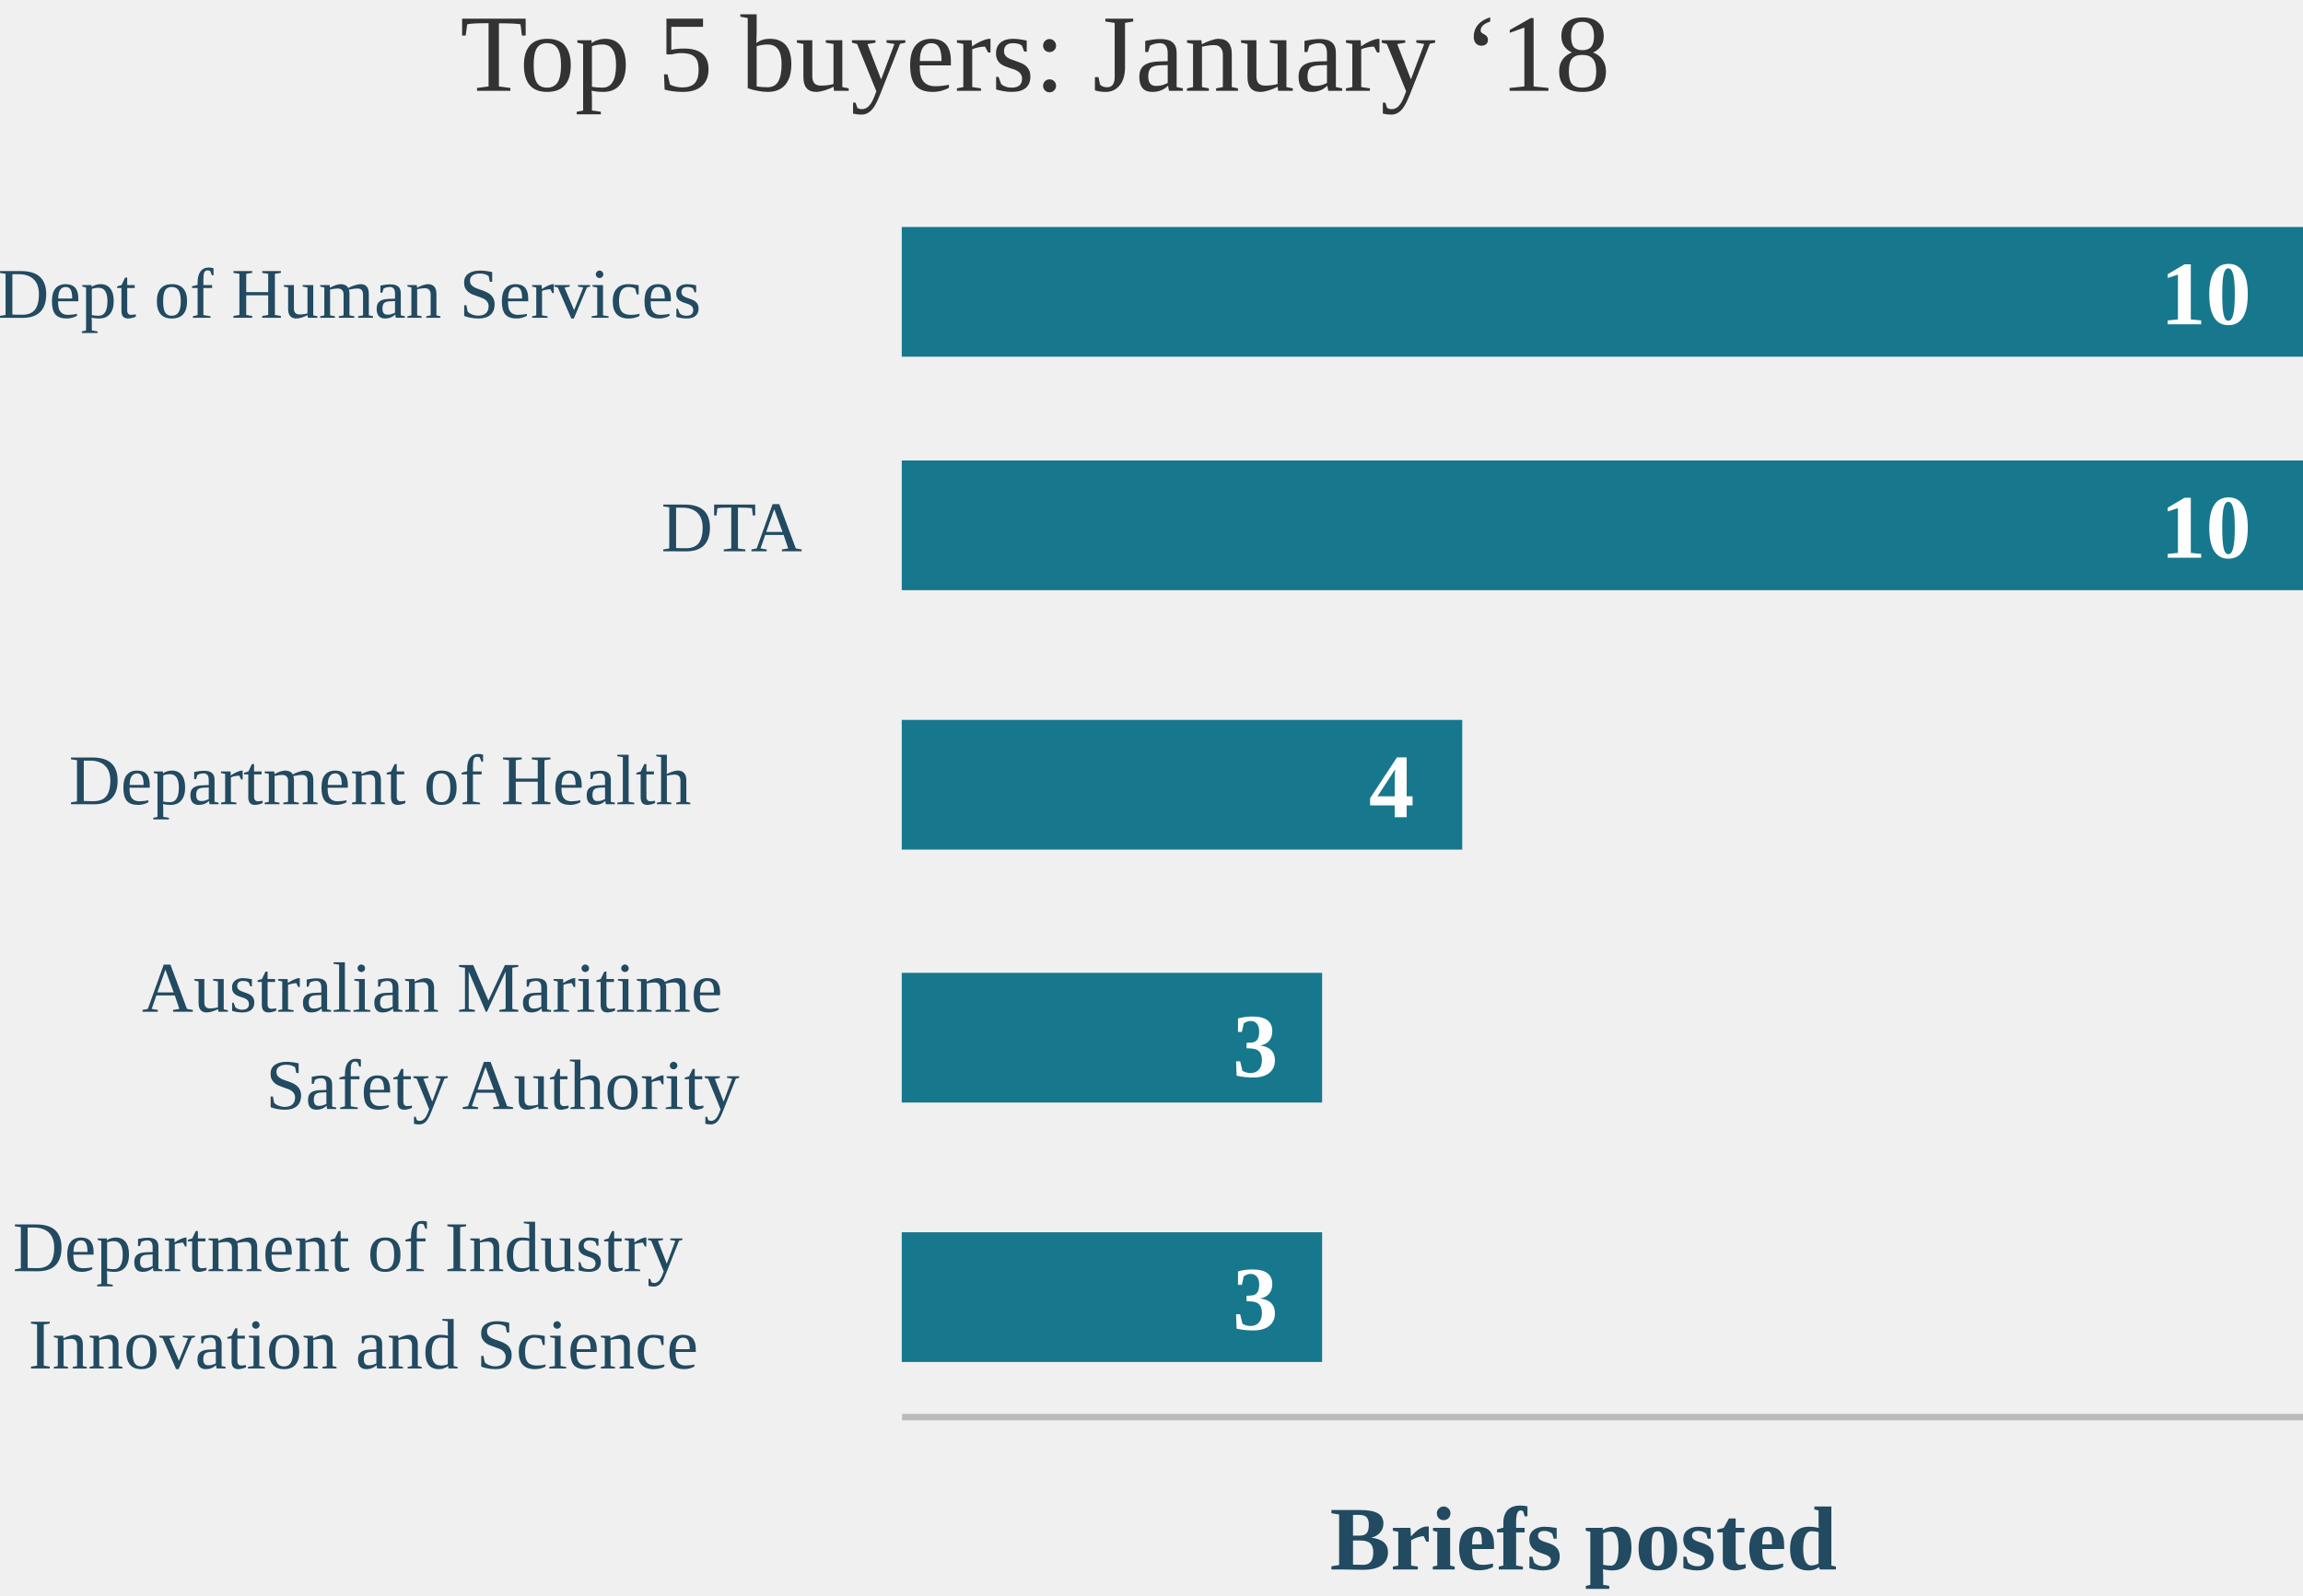
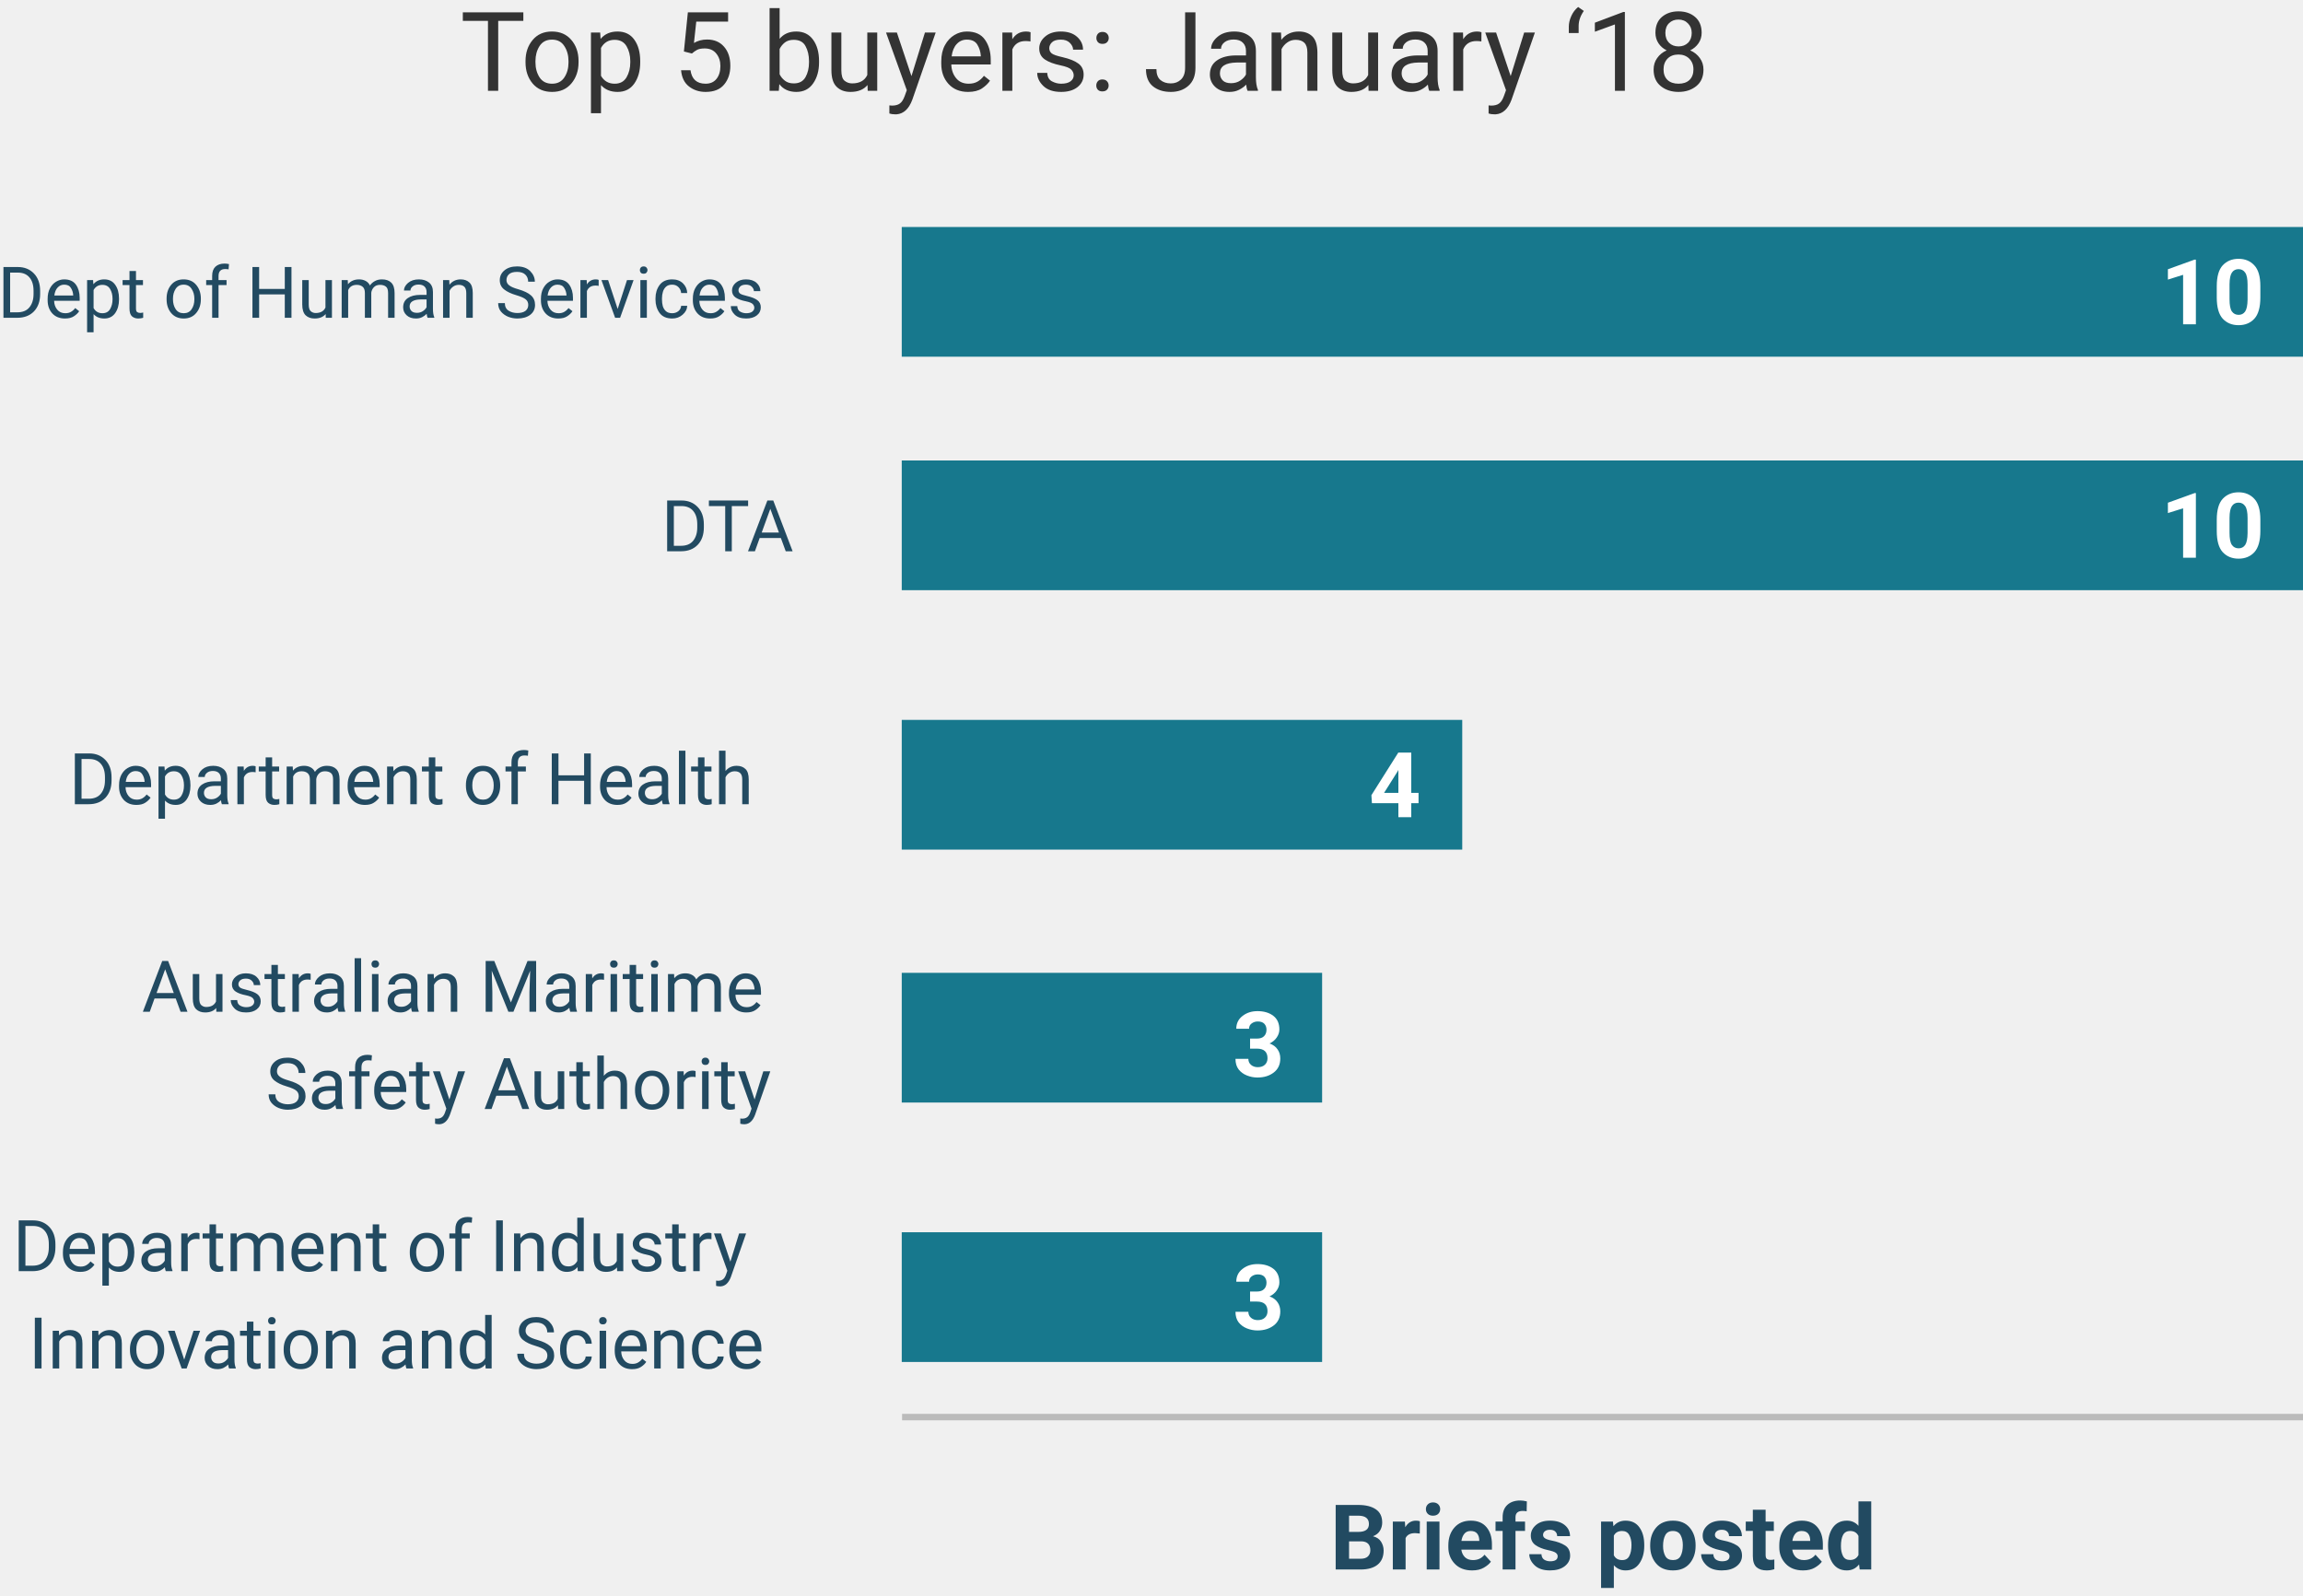
- <svg xmlns="http://www.w3.org/2000/svg" width="355px" height="246px" viewBox="0 0 355 246" version="1.1">
+ <svg xmlns="http://www.w3.org/2000/svg" font-family="-apple-system, BlinkMacSystemFont, &quot;Segoe UI&quot;, Roboto, Helvetica, Arial, sans-serif, &quot;Apple Color Emoji&quot;, &quot;Segoe UI Emoji&quot;, &quot;Segoe UI Symbol&quot;" width="355px" height="246px" viewBox="0 0 355 246" version="1.1">
  <defs />
  <g id="Jan-monthly-report-greater-than-768px" stroke="none" stroke-width="1" fill="none" fill-rule="evenodd" transform="translate(-703, -522)">
    <g id="&gt;768-Top-5-agencies-listing-briefs-on-the-Marketplace" transform="translate(686, 518)">
      <text id="Top-5-buyers:-Januar" font-size="17" font-weight="normal" fill="#333333">
        <tspan x="87.922" y="18">Top 5 buyers: January ‘18</tspan>
      </text>
      <text id="Briefs-posted" font-size="14" font-weight="bold" fill="#224A61">
        <tspan x="222" y="246">Briefs posted</tspan>
      </text>
      <path d="M156.551,222.5 L371.5,222.5" id="Line-Copy" stroke="#BBBBBB" stroke-width="1" stroke-linecap="square" />
      <text id="Dept-of-Human-Servic" font-size="11" font-weight="normal" fill="#224A61">
        <tspan x="16.626" y="53">Dept of Human Services</tspan>
      </text>
      <text id="DTA" font-size="11" font-weight="normal" fill="#224A61">
        <tspan x="118.935" y="89">DTA</tspan>
      </text>
      <text id="Department-of-Health" font-size="11" font-weight="normal" fill="#224A61">
        <tspan x="27.631" y="128">Department of Health</tspan>
      </text>
      <text id="Australian-Maritime" font-size="11" font-weight="normal" fill="#224A61">
        <tspan x="38.868" y="160">Australian Maritime </tspan>
        <tspan x="57.973" y="175">Safety Authority</tspan>
      </text>
      <text id="Department-of-Indust" font-size="11" font-weight="normal" fill="#224A61">
        <tspan x="18.979" y="200">Department of Industry </tspan>
        <tspan x="21.385" y="215">Innovation and Science</tspan>
      </text>
      <g id="Group-2" stroke-width="1" fill-rule="evenodd" transform="translate(156, 75)">
        <rect id="Rectangle-10-Copy-17" fill="#17788D" x="0" y="0" width="216" height="20" />
        <text id="10" font-size="14" font-weight="bold" fill="#FFFFFF">
          <tspan x="194.018" y="15">10</tspan>
        </text>
      </g>
      <g id="Group-3" stroke-width="1" fill-rule="evenodd" transform="translate(156, 115)">
        <rect id="Rectangle-10-Copy-18" fill="#17788D" x="0" y="0" width="86.4" height="20" />
        <text id="4" font-size="14" font-weight="bold" fill="#FFFFFF">
          <tspan x="72.009" y="15">4</tspan>
        </text>
      </g>
      <g id="Group-4" stroke-width="1" fill-rule="evenodd" transform="translate(156, 154)">
        <rect id="Rectangle-10-Copy-19" fill="#17788D" x="0" y="0" width="64.8" height="20" />
        <text id="3" font-size="14" font-weight="bold" fill="#FFFFFF">
          <tspan x="51.009" y="16">3</tspan>
        </text>
      </g>
      <g id="Group-5" stroke-width="1" fill-rule="evenodd" transform="translate(156, 194)">
        <rect id="Rectangle-10-Copy-20" fill="#17788D" x="0" y="0" width="64.8" height="20" />
        <text id="3" font-size="14" font-weight="bold" fill="#FFFFFF">
          <tspan x="51.009" y="15">3</tspan>
        </text>
      </g>
      <g id="Group" stroke-width="1" fill-rule="evenodd" transform="translate(156, 39)">
        <rect id="Rectangle-10-Copy-16" fill="#17788D" x="0" y="0" width="216" height="20" />
        <text id="10" font-size="14" font-weight="bold" fill="#FFFFFF">
          <tspan x="194.018" y="15">10</tspan>
        </text>
      </g>
    </g>
  </g>
</svg>
